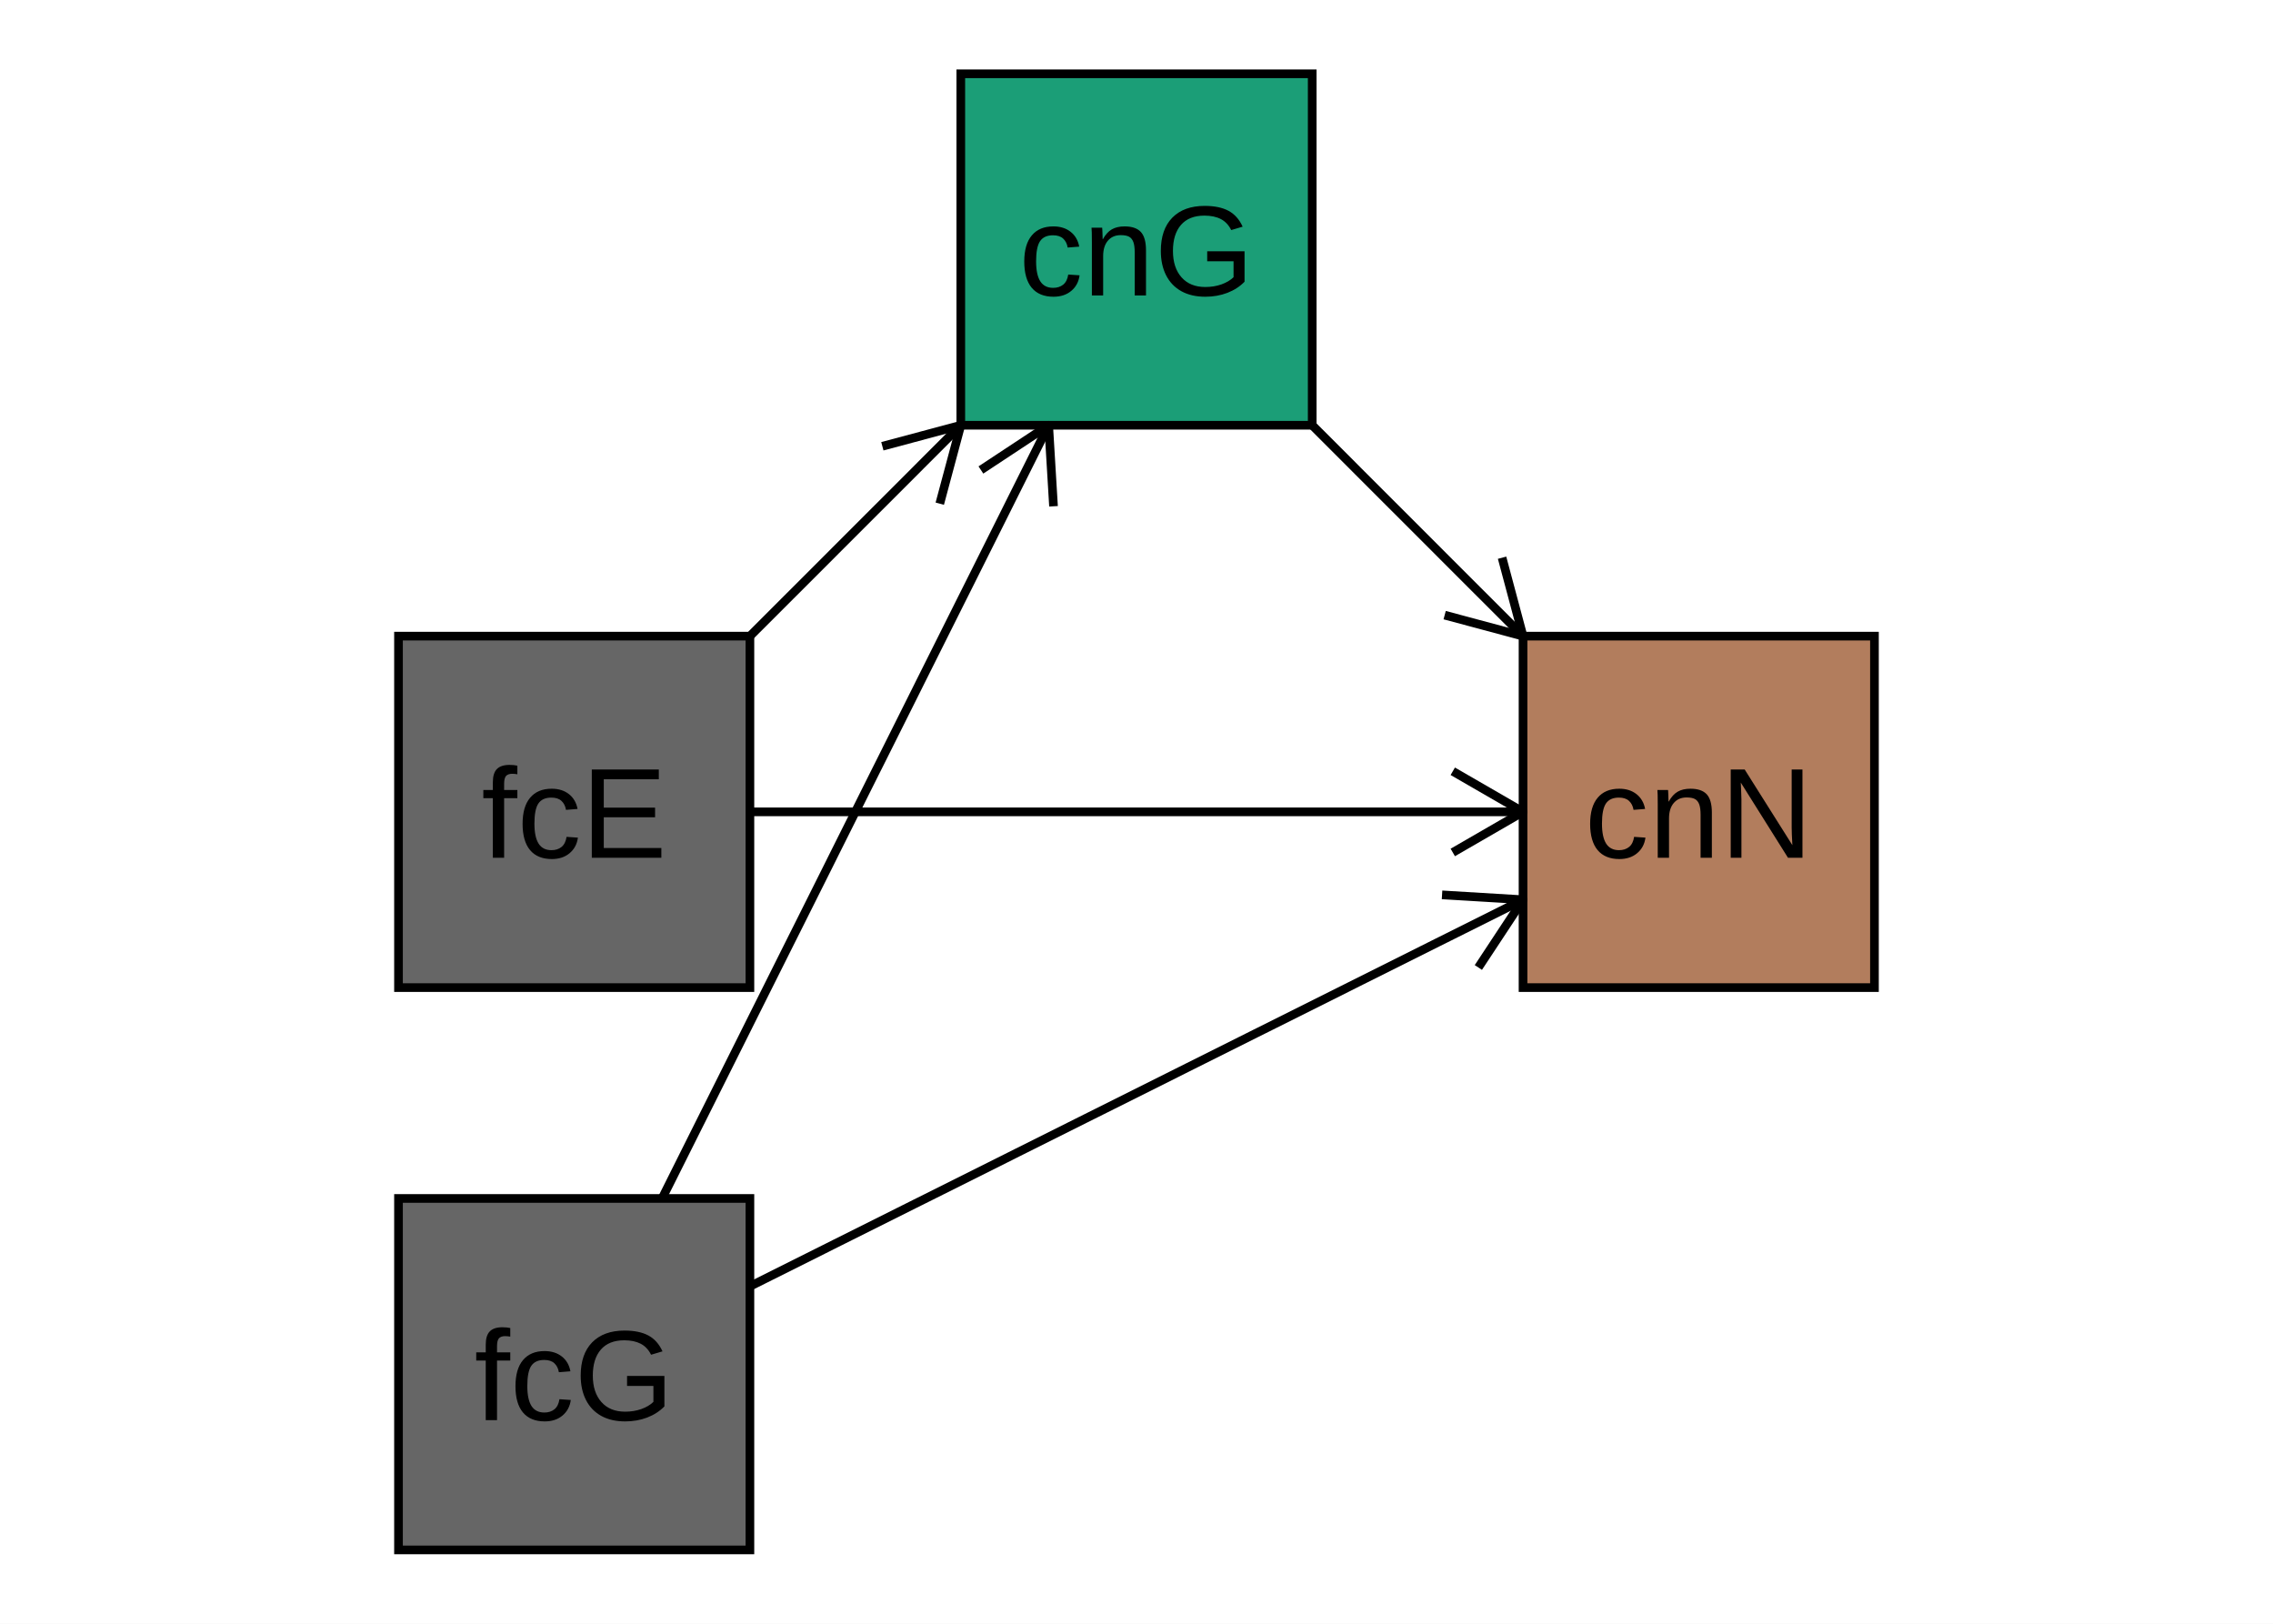
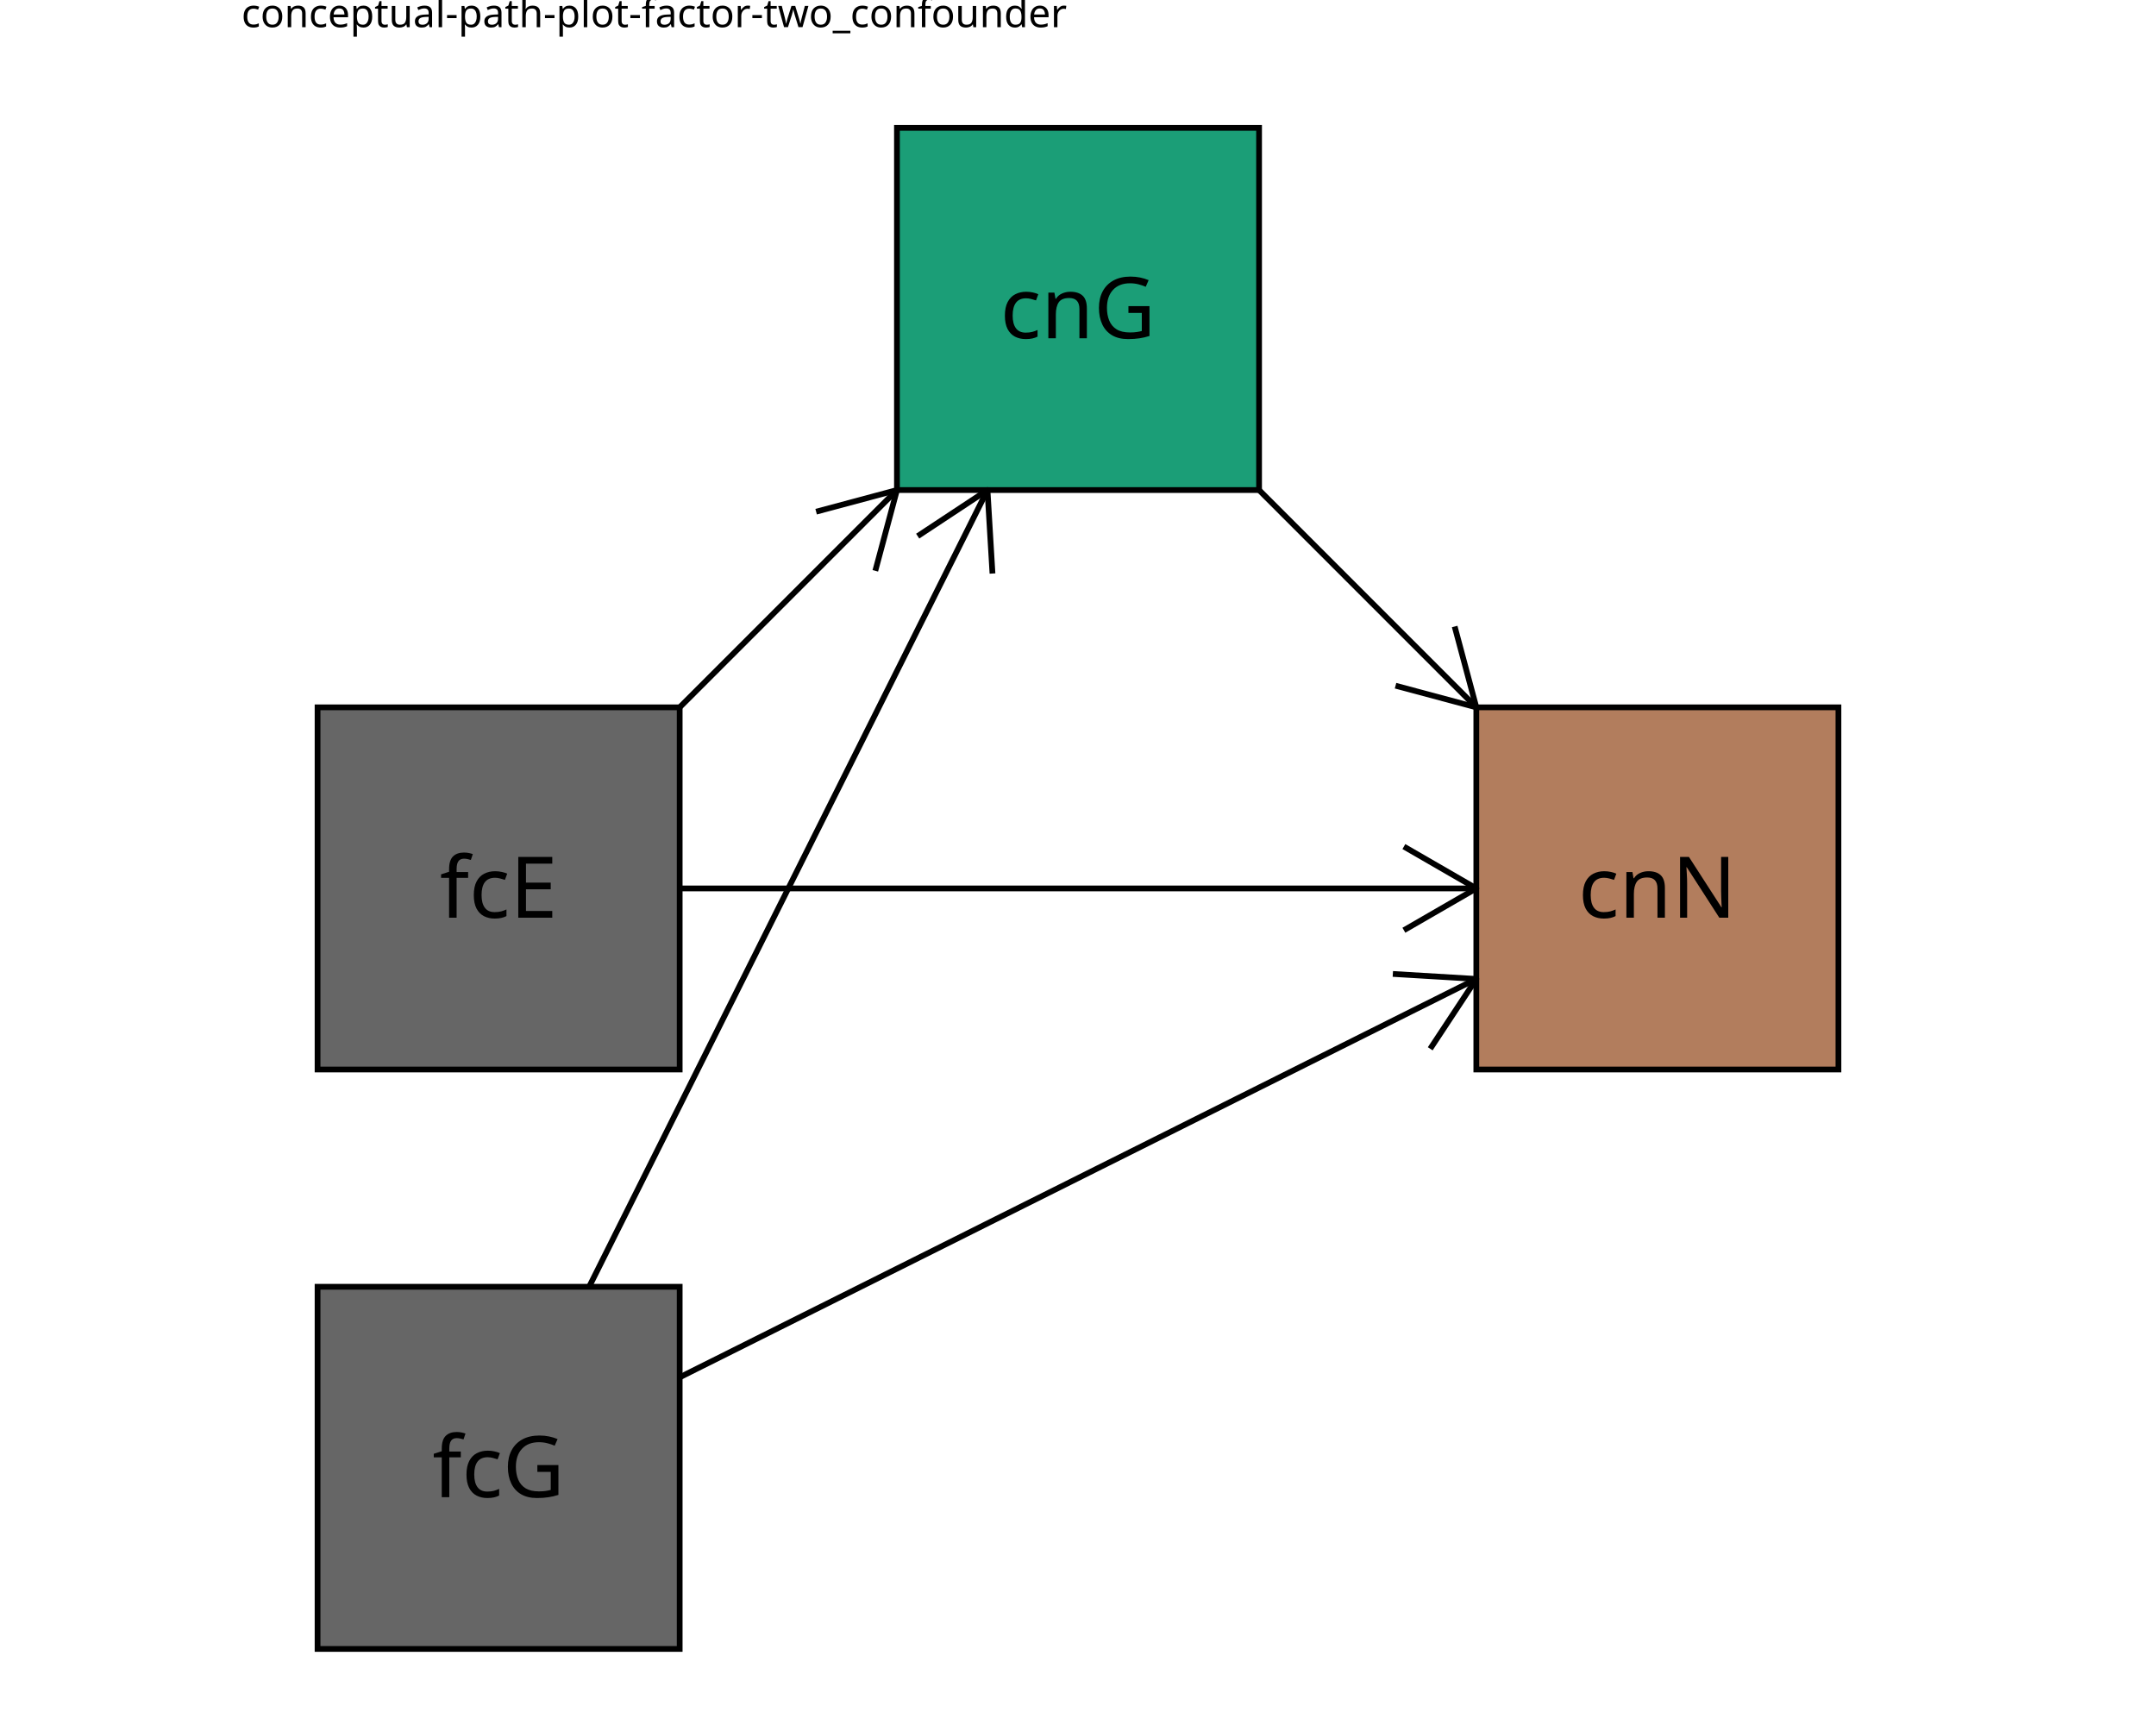
- <svg xmlns="http://www.w3.org/2000/svg" width="504.00pt" height="360.00pt" viewBox="0 0 504.00 360.00">
-   <g class="svglite">
-     <defs>
-       <style type="text/css">
+ <svg xmlns="http://www.w3.org/2000/svg" class="svglite" data-engine-version="2.0" width="720.00pt" height="576.00pt" viewBox="0 0 720.00 576.00">
+   <defs>
+     <style type="text/css">
    .svglite line, .svglite polyline, .svglite polygon, .svglite path, .svglite rect, .svglite circle {
      fill: none;
      stroke: #000000;
      stroke-linecap: round;
      stroke-linejoin: round;
      stroke-miterlimit: 10.00;
    }
-     .svglite text {
-       white-space: pre;
-     }
-     .svglite g.glyphgroup path {
-       fill: inherit;
-       stroke: none;
-     }
  </style>
-     </defs>
-     <rect width="100%" height="100%" style="stroke: none; fill: #FFFFFF;" />
-     <defs>
-       <clipPath id="cpMC4wMHw1MDQuMDB8MC4wMHwzNjAuMDA=">
-         <rect x="0.00" y="0.00" width="504.00" height="360.00" />
-       </clipPath>
-     </defs>
-     <g clip-path="url(#cpMC4wMHw1MDQuMDB8MC4wMHwzNjAuMDA=)">
+   </defs>
+   <rect width="100%" height="100%" style="stroke: none; fill: #FFFFFF;" />
+   <defs>
+     <clipPath id="cpMC4wMHw3MjAuMDB8MC4wMHw1NzYuMDA=">
+       <rect x="0.00" y="0.00" width="720.00" height="576.00" />
+     </clipPath>
+   </defs>
+   <g clip-path="url(#cpMC4wMHw3MjAuMDB8MC4wMHw1NzYuMDA=)">
</g>
-     <defs>
-       <clipPath id="cpNzIuMDB8NDMyLjAwfDAuMDB8MzYwLjAw">
-         <rect x="72.00" y="0.00" width="360.00" height="360.00" />
-       </clipPath>
-     </defs>
-     <g clip-path="url(#cpNzIuMDB8NDMyLjAwfDAuMDB8MzYwLjAw)">
-       <rect x="72.00" y="0.00" width="360.00" height="360.00" style="stroke-width: 10.67; stroke: none;" />
-     </g>
-     <g clip-path="url(#cpMC4wMHw1MDQuMDB8MC4wMHwzNjAuMDA=)">
+   <defs>
+     <clipPath id="cpODAuNjV8NjM5LjM1fDAuMDB8NTc2LjAw">
+       <rect x="80.65" y="0.00" width="558.70" height="576.00" />
+     </clipPath>
+   </defs>
+   <g clip-path="url(#cpODAuNjV8NjM5LjM1fDAuMDB8NTc2LjAw)">
+     <rect x="80.65" y="0.00" width="558.70" height="576.00" style="stroke-width: 10.67; stroke: none;" />
+   </g>
+   <g clip-path="url(#cpMC4wMHw3MjAuMDB8MC4wMHw1NzYuMDA=)">
</g>
-     <g clip-path="url(#cpNzIuMDB8NDMyLjAwfDAuMDB8MzYwLjAw)">
-       <rect x="72.00" y="0.00" width="360.00" height="360.00" style="stroke-width: 10.67; stroke: none;" />
-       <rect x="213.04" y="16.36" width="77.92" height="77.92" style="stroke-width: 1.92; stroke-linecap: butt; stroke-linejoin: miter; fill: #1B9E77;" />
-       <rect x="337.71" y="141.04" width="77.92" height="77.92" style="stroke-width: 1.92; stroke-linecap: butt; stroke-linejoin: miter; fill: #B27D5D;" />
-       <rect x="88.36" y="141.04" width="77.92" height="77.92" style="stroke-width: 1.92; stroke-linecap: butt; stroke-linejoin: miter; fill: #666666;" />
-       <rect x="88.36" y="265.71" width="77.92" height="77.92" style="stroke-width: 1.92; stroke-linecap: butt; stroke-linejoin: miter; fill: #666666;" />
-       <polyline points="290.96,94.29 291.04,94.36 292.30,95.62 293.56,96.88 294.82,98.14 296.08,99.40 297.34,100.66 298.60,101.92 299.86,103.18 301.11,104.44 302.37,105.70 303.63,106.96 304.89,108.22 306.15,109.48 307.41,110.74 308.67,112.00 309.93,113.25 311.19,114.51 312.45,115.77 313.71,117.03 314.97,118.29 316.23,119.55 317.49,120.81 318.75,122.07 320.00,123.33 321.26,124.59 322.52,125.85 323.78,127.11 325.04,128.37 326.30,129.63 327.56,130.89 328.82,132.14 330.08,133.40 331.34,134.66 332.60,135.92 333.86,137.18 335.12,138.44 336.38,139.70 337.64,140.96 337.71,141.04 " style="stroke-width: 1.92; stroke-linecap: butt;" />
-       <polyline points="320.33,136.38 337.71,141.04 333.06,123.65 " style="stroke-width: 1.92; stroke-linecap: butt;" />
-       <polyline points="166.29,141.04 166.36,140.96 167.62,139.70 168.88,138.44 170.14,137.18 171.40,135.92 172.66,134.66 173.92,133.40 175.18,132.14 176.44,130.89 177.70,129.63 178.96,128.37 180.22,127.11 181.48,125.85 182.74,124.59 184.00,123.33 185.25,122.07 186.51,120.81 187.77,119.55 189.03,118.29 190.29,117.03 191.55,115.77 192.81,114.51 194.07,113.25 195.33,112.00 196.59,110.74 197.85,109.48 199.11,108.22 200.37,106.96 201.63,105.70 202.89,104.44 204.14,103.18 205.40,101.92 206.66,100.66 207.92,99.40 209.18,98.14 210.44,96.88 211.70,95.62 212.96,94.36 213.04,94.29 " style="stroke-width: 1.92; stroke-linecap: butt;" />
-       <polyline points="208.38,111.67 213.04,94.29 195.65,98.94 " style="stroke-width: 1.92; stroke-linecap: butt;" />
-       <polyline points="166.29,180.00 167.62,180.00 170.14,180.00 172.66,180.00 175.18,180.00 177.70,180.00 180.22,180.00 182.74,180.00 185.25,180.00 187.77,180.00 190.29,180.00 192.81,180.00 195.33,180.00 197.85,180.00 200.37,180.00 202.89,180.00 205.40,180.00 207.92,180.00 210.44,180.00 212.96,180.00 215.48,180.00 218.00,180.00 220.52,180.00 223.04,180.00 225.55,180.00 228.07,180.00 230.59,180.00 233.11,180.00 235.63,180.00 238.15,180.00 240.67,180.00 243.18,180.00 245.70,180.00 248.22,180.00 250.74,180.00 253.26,180.00 255.78,180.00 258.30,180.00 260.82,180.00 263.33,180.00 265.85,180.00 268.37,180.00 270.89,180.00 273.41,180.00 275.93,180.00 278.45,180.00 280.96,180.00 283.48,180.00 286.00,180.00 288.52,180.00 291.04,180.00 293.56,180.00 296.08,180.00 298.60,180.00 301.11,180.00 303.63,180.00 306.15,180.00 308.67,180.00 311.19,180.00 313.71,180.00 316.23,180.00 318.75,180.00 321.26,180.00 323.78,180.00 326.30,180.00 328.82,180.00 331.34,180.00 333.86,180.00 336.38,180.00 337.71,180.00 " style="stroke-width: 1.92; stroke-linecap: butt;" />
-       <polyline points="322.13,189.00 337.71,180.00 322.13,171.00 " style="stroke-width: 1.92; stroke-linecap: butt;" />
-       <polyline points="146.81,265.71 147.47,264.38 148.73,261.86 149.99,259.34 151.25,256.82 152.51,254.30 153.77,251.78 155.03,249.26 156.29,246.75 157.55,244.23 158.81,241.71 160.07,239.19 161.33,236.67 162.59,234.15 163.85,231.63 165.11,229.11 166.36,226.60 167.62,224.08 168.88,221.56 170.14,219.04 171.40,216.52 172.66,214.00 173.92,211.48 175.18,208.96 176.44,206.45 177.70,203.93 178.96,201.41 180.22,198.89 181.48,196.37 182.74,193.85 184.00,191.33 185.25,188.82 186.51,186.30 187.77,183.78 189.03,181.26 190.29,178.74 191.55,176.22 192.81,173.70 194.07,171.18 195.33,168.67 196.59,166.15 197.85,163.63 199.11,161.11 200.37,158.59 201.63,156.07 202.89,153.55 204.14,151.04 205.40,148.52 206.66,146.00 207.92,143.48 209.18,140.96 210.44,138.44 211.70,135.92 212.96,133.40 214.22,130.89 215.48,128.37 216.74,125.85 218.00,123.33 219.26,120.81 220.52,118.29 221.78,115.77 223.04,113.25 224.29,110.74 225.55,108.22 226.81,105.70 228.07,103.18 229.33,100.66 230.59,98.14 231.85,95.62 232.52,94.29 " style="stroke-width: 1.92; stroke-linecap: butt;" />
-       <polyline points="233.60,112.25 232.52,94.29 217.50,104.20 " style="stroke-width: 1.92; stroke-linecap: butt;" />
-       <polyline points="166.29,285.19 167.62,284.53 170.14,283.27 172.66,282.01 175.18,280.75 177.70,279.49 180.22,278.23 182.74,276.97 185.25,275.71 187.77,274.45 190.29,273.19 192.81,271.93 195.33,270.67 197.85,269.41 200.37,268.15 202.89,266.89 205.40,265.64 207.92,264.38 210.44,263.12 212.96,261.86 215.48,260.60 218.00,259.34 220.52,258.08 223.04,256.82 225.55,255.56 228.07,254.30 230.59,253.04 233.11,251.78 235.63,250.52 238.15,249.26 240.67,248.00 243.18,246.75 245.70,245.49 248.22,244.23 250.74,242.97 253.26,241.71 255.78,240.45 258.30,239.19 260.82,237.93 263.33,236.67 265.85,235.41 268.37,234.15 270.89,232.89 273.41,231.63 275.93,230.37 278.45,229.11 280.96,227.86 283.48,226.60 286.00,225.34 288.52,224.08 291.04,222.82 293.56,221.56 296.08,220.30 298.60,219.04 301.11,217.78 303.63,216.52 306.15,215.26 308.67,214.00 311.19,212.74 313.71,211.48 316.23,210.22 318.75,208.96 321.26,207.71 323.78,206.45 326.30,205.19 328.82,203.93 331.34,202.67 333.86,201.41 336.38,200.15 337.71,199.48 " style="stroke-width: 1.92; stroke-linecap: butt;" />
-       <polyline points="327.80,214.50 337.71,199.48 319.75,198.40 " style="stroke-width: 1.92; stroke-linecap: butt;" />
-       <text x="252.00" y="65.51" text-anchor="middle" style="font-size: 28.45px; font-family: &quot;Arial&quot;;" textLength="52.16px" lengthAdjust="spacingAndGlyphs">cnG</text>
-       <text x="376.68" y="190.18" text-anchor="middle" style="font-size: 28.45px; font-family: &quot;Arial&quot;;" textLength="50.56px" lengthAdjust="spacingAndGlyphs">cnN</text>
-       <text x="127.32" y="190.18" text-anchor="middle" style="font-size: 28.45px; font-family: &quot;Arial&quot;;" textLength="41.09px" lengthAdjust="spacingAndGlyphs">fcE</text>
-       <text x="127.32" y="314.86" text-anchor="middle" style="font-size: 28.45px; font-family: &quot;Arial&quot;;" textLength="44.25px" lengthAdjust="spacingAndGlyphs">fcG</text>
-     </g>
-     <g clip-path="url(#cpMC4wMHw1MDQuMDB8MC4wMHwzNjAuMDA=)">
- </g>
+   <defs>
+     <clipPath id="cpODAuNjV8NjM5LjM1fDE3LjMwfDU3Ni4wMA==">
+       <rect x="80.65" y="17.30" width="558.70" height="558.70" />
+     </clipPath>
+   </defs>
+   <g clip-path="url(#cpODAuNjV8NjM5LjM1fDE3LjMwfDU3Ni4wMA==)">
+     <rect x="80.65" y="17.30" width="558.70" height="558.70" style="stroke-width: 10.67; stroke: none;" />
+     <rect x="299.54" y="42.70" width="120.93" height="120.93" style="stroke-width: 1.92; stroke-linecap: butt; stroke-linejoin: miter; fill: #1B9E77;" />
+     <rect x="493.02" y="236.19" width="120.93" height="120.93" style="stroke-width: 1.92; stroke-linecap: butt; stroke-linejoin: miter; fill: #B27D5D;" />
+     <rect x="106.05" y="236.19" width="120.93" height="120.93" style="stroke-width: 1.92; stroke-linecap: butt; stroke-linejoin: miter; fill: #666666;" />
+     <rect x="106.05" y="429.67" width="120.93" height="120.93" style="stroke-width: 1.92; stroke-linecap: butt; stroke-linejoin: miter; fill: #666666;" />
+     <polyline points="420.46,163.63 420.59,163.75 422.54,165.71 424.50,167.66 426.45,169.61 428.40,171.57 430.36,173.52 432.31,175.48 434.27,177.43 436.22,179.39 438.18,181.34 440.13,183.30 442.09,185.25 444.04,187.20 445.99,189.16 447.95,191.11 449.90,193.07 451.86,195.02 453.81,196.98 455.77,198.93 457.72,200.89 459.68,202.84 461.63,204.79 463.58,206.75 465.54,208.70 467.49,210.66 469.45,212.61 471.40,214.57 473.36,216.52 475.31,218.48 477.27,220.43 479.22,222.38 481.17,224.34 483.13,226.29 485.08,228.25 487.04,230.20 488.99,232.16 490.95,234.11 492.90,236.06 493.02,236.19 " style="stroke-width: 1.92; stroke-linecap: butt;" />
+     <polyline points="466.04,228.96 493.02,236.19 485.79,209.20 " style="stroke-width: 1.92; stroke-linecap: butt;" />
+     <polyline points="226.98,236.19 227.10,236.06 229.05,234.11 231.01,232.16 232.96,230.20 234.92,228.25 236.87,226.29 238.83,224.34 240.78,222.38 242.73,220.43 244.69,218.48 246.64,216.52 248.60,214.57 250.55,212.61 252.51,210.66 254.46,208.70 256.42,206.75 258.37,204.79 260.32,202.84 262.28,200.89 264.23,198.93 266.19,196.98 268.14,195.02 270.10,193.07 272.05,191.11 274.01,189.16 275.96,187.20 277.91,185.25 279.87,183.30 281.82,181.34 283.78,179.39 285.73,177.43 287.69,175.48 289.64,173.52 291.60,171.57 293.55,169.61 295.50,167.66 297.46,165.71 299.41,163.75 299.54,163.63 " style="stroke-width: 1.92; stroke-linecap: butt;" />
+     <polyline points="292.31,190.61 299.54,163.63 272.55,170.86 " style="stroke-width: 1.92; stroke-linecap: butt;" />
+     <polyline points="226.98,296.65 229.05,296.65 232.96,296.65 236.87,296.65 240.78,296.65 244.69,296.65 248.60,296.65 252.51,296.65 256.42,296.65 260.32,296.65 264.23,296.65 268.14,296.65 272.05,296.65 275.96,296.65 279.87,296.65 283.78,296.65 287.69,296.65 291.60,296.65 295.50,296.65 299.41,296.65 303.32,296.65 307.23,296.65 311.14,296.65 315.05,296.65 318.96,296.65 322.87,296.65 326.77,296.65 330.68,296.65 334.59,296.65 338.50,296.65 342.41,296.65 346.32,296.65 350.23,296.65 354.14,296.65 358.05,296.65 361.95,296.65 365.86,296.65 369.77,296.65 373.68,296.65 377.59,296.65 381.50,296.65 385.41,296.65 389.32,296.65 393.23,296.65 397.13,296.65 401.04,296.65 404.95,296.65 408.86,296.65 412.77,296.65 416.68,296.65 420.59,296.65 424.50,296.65 428.40,296.65 432.31,296.65 436.22,296.65 440.13,296.65 444.04,296.65 447.95,296.65 451.86,296.65 455.77,296.65 459.68,296.65 463.58,296.65 467.49,296.65 471.40,296.65 475.31,296.65 479.22,296.65 483.13,296.65 487.04,296.65 490.95,296.65 493.02,296.65 " style="stroke-width: 1.92; stroke-linecap: butt;" />
+     <polyline points="468.83,310.62 493.02,296.65 468.83,282.68 " style="stroke-width: 1.92; stroke-linecap: butt;" />
+     <polyline points="196.74,429.67 197.78,427.60 199.74,423.69 201.69,419.78 203.65,415.87 205.60,411.96 207.56,408.05 209.51,404.15 211.46,400.24 213.42,396.33 215.37,392.42 217.33,388.51 219.28,384.60 221.24,380.69 223.19,376.78 225.14,372.87 227.10,368.97 229.05,365.06 231.01,361.15 232.96,357.24 234.92,353.33 236.87,349.42 238.83,345.51 240.78,341.60 242.73,337.69 244.69,333.79 246.64,329.88 248.60,325.97 250.55,322.06 252.51,318.15 254.46,314.24 256.42,310.33 258.37,306.42 260.32,302.52 262.28,298.61 264.23,294.70 266.19,290.79 268.14,286.88 270.10,282.97 272.05,279.06 274.01,275.15 275.96,271.24 277.91,267.34 279.87,263.43 281.82,259.52 283.78,255.61 285.73,251.70 287.69,247.79 289.64,243.88 291.60,239.97 293.55,236.06 295.50,232.16 297.46,228.25 299.41,224.34 301.37,220.43 303.32,216.52 305.28,212.61 307.23,208.70 309.19,204.79 311.14,200.89 313.09,196.98 315.05,193.07 317.00,189.16 318.96,185.25 320.91,181.34 322.87,177.43 324.82,173.52 326.77,169.61 328.73,165.71 329.77,163.63 " style="stroke-width: 1.92; stroke-linecap: butt;" />
+     <polyline points="331.44,191.51 329.77,163.63 306.46,179.02 " style="stroke-width: 1.92; stroke-linecap: butt;" />
+     <polyline points="226.98,459.91 229.05,458.87 232.96,456.91 236.87,454.96 240.78,453.01 244.69,451.05 248.60,449.10 252.51,447.14 256.42,445.19 260.32,443.23 264.23,441.28 268.14,439.32 272.05,437.37 275.96,435.42 279.87,433.46 283.78,431.51 287.69,429.55 291.60,427.60 295.50,425.64 299.41,423.69 303.32,421.74 307.23,419.78 311.14,417.83 315.05,415.87 318.96,413.92 322.87,411.96 326.77,410.01 330.68,408.05 334.59,406.10 338.50,404.15 342.41,402.19 346.32,400.24 350.23,398.28 354.14,396.33 358.05,394.37 361.95,392.42 365.86,390.46 369.77,388.51 373.68,386.56 377.59,384.60 381.50,382.65 385.41,380.69 389.32,378.74 393.23,376.78 397.13,374.83 401.04,372.87 404.95,370.92 408.86,368.97 412.77,367.01 416.68,365.06 420.59,363.10 424.50,361.15 428.40,359.19 432.31,357.24 436.22,355.28 440.13,353.33 444.04,351.38 447.95,349.42 451.86,347.47 455.77,345.51 459.68,343.56 463.58,341.60 467.49,339.65 471.40,337.69 475.31,335.74 479.22,333.79 483.13,331.83 487.04,329.88 490.95,327.92 493.02,326.88 " style="stroke-width: 1.92; stroke-linecap: butt;" />
+     <polyline points="477.63,350.20 493.02,326.88 465.14,325.21 " style="stroke-width: 1.92; stroke-linecap: butt;" />
+     <text x="360.00" y="112.95" text-anchor="middle" style="font-size: 28.45px; font-family: sans;" textLength="52.21px" lengthAdjust="spacingAndGlyphs">cnG</text>
+     <text x="553.49" y="306.44" text-anchor="middle" style="font-size: 28.45px; font-family: sans;" textLength="50.62px" lengthAdjust="spacingAndGlyphs">cnN</text>
+     <text x="166.51" y="306.44" text-anchor="middle" style="font-size: 28.45px; font-family: sans;" textLength="41.13px" lengthAdjust="spacingAndGlyphs">fcE</text>
+     <text x="166.51" y="499.93" text-anchor="middle" style="font-size: 28.45px; font-family: sans;" textLength="44.28px" lengthAdjust="spacingAndGlyphs">fcG</text>
+   </g>
+   <g clip-path="url(#cpMC4wMHw3MjAuMDB8MC4wMHw1NzYuMDA=)">
+     <text x="80.65" y="9.08" style="font-size: 13.20px; font-family: sans;" textLength="255.38px" lengthAdjust="spacingAndGlyphs">conceptual-path-plot-factor-two_confounder</text>
  </g>
</svg>
